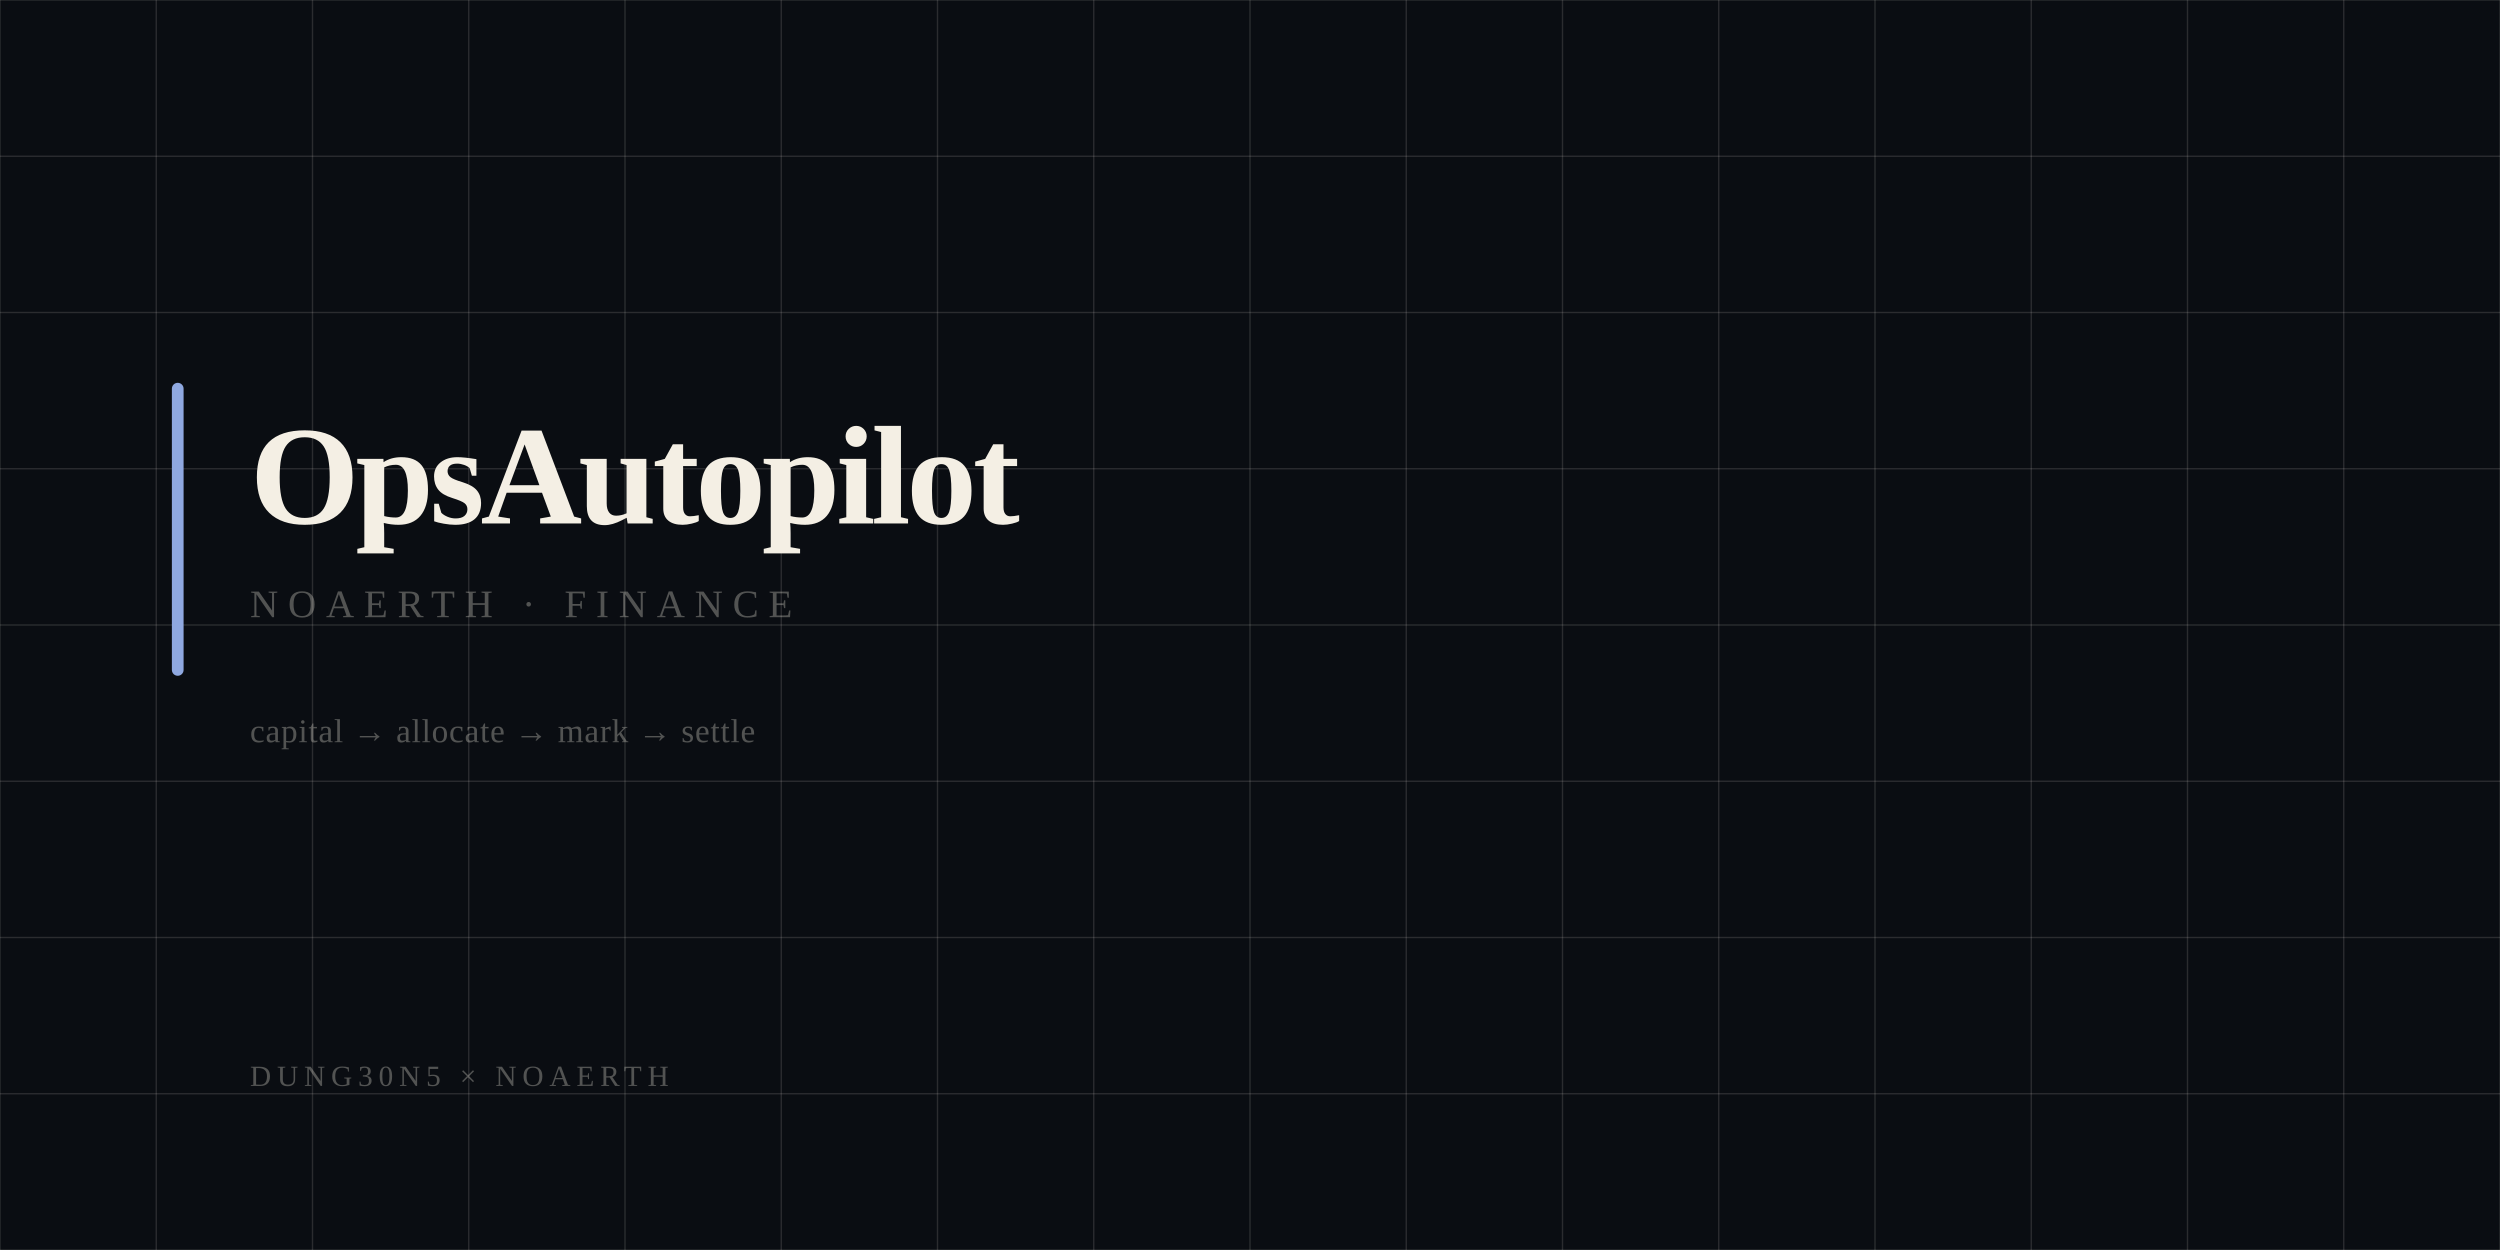
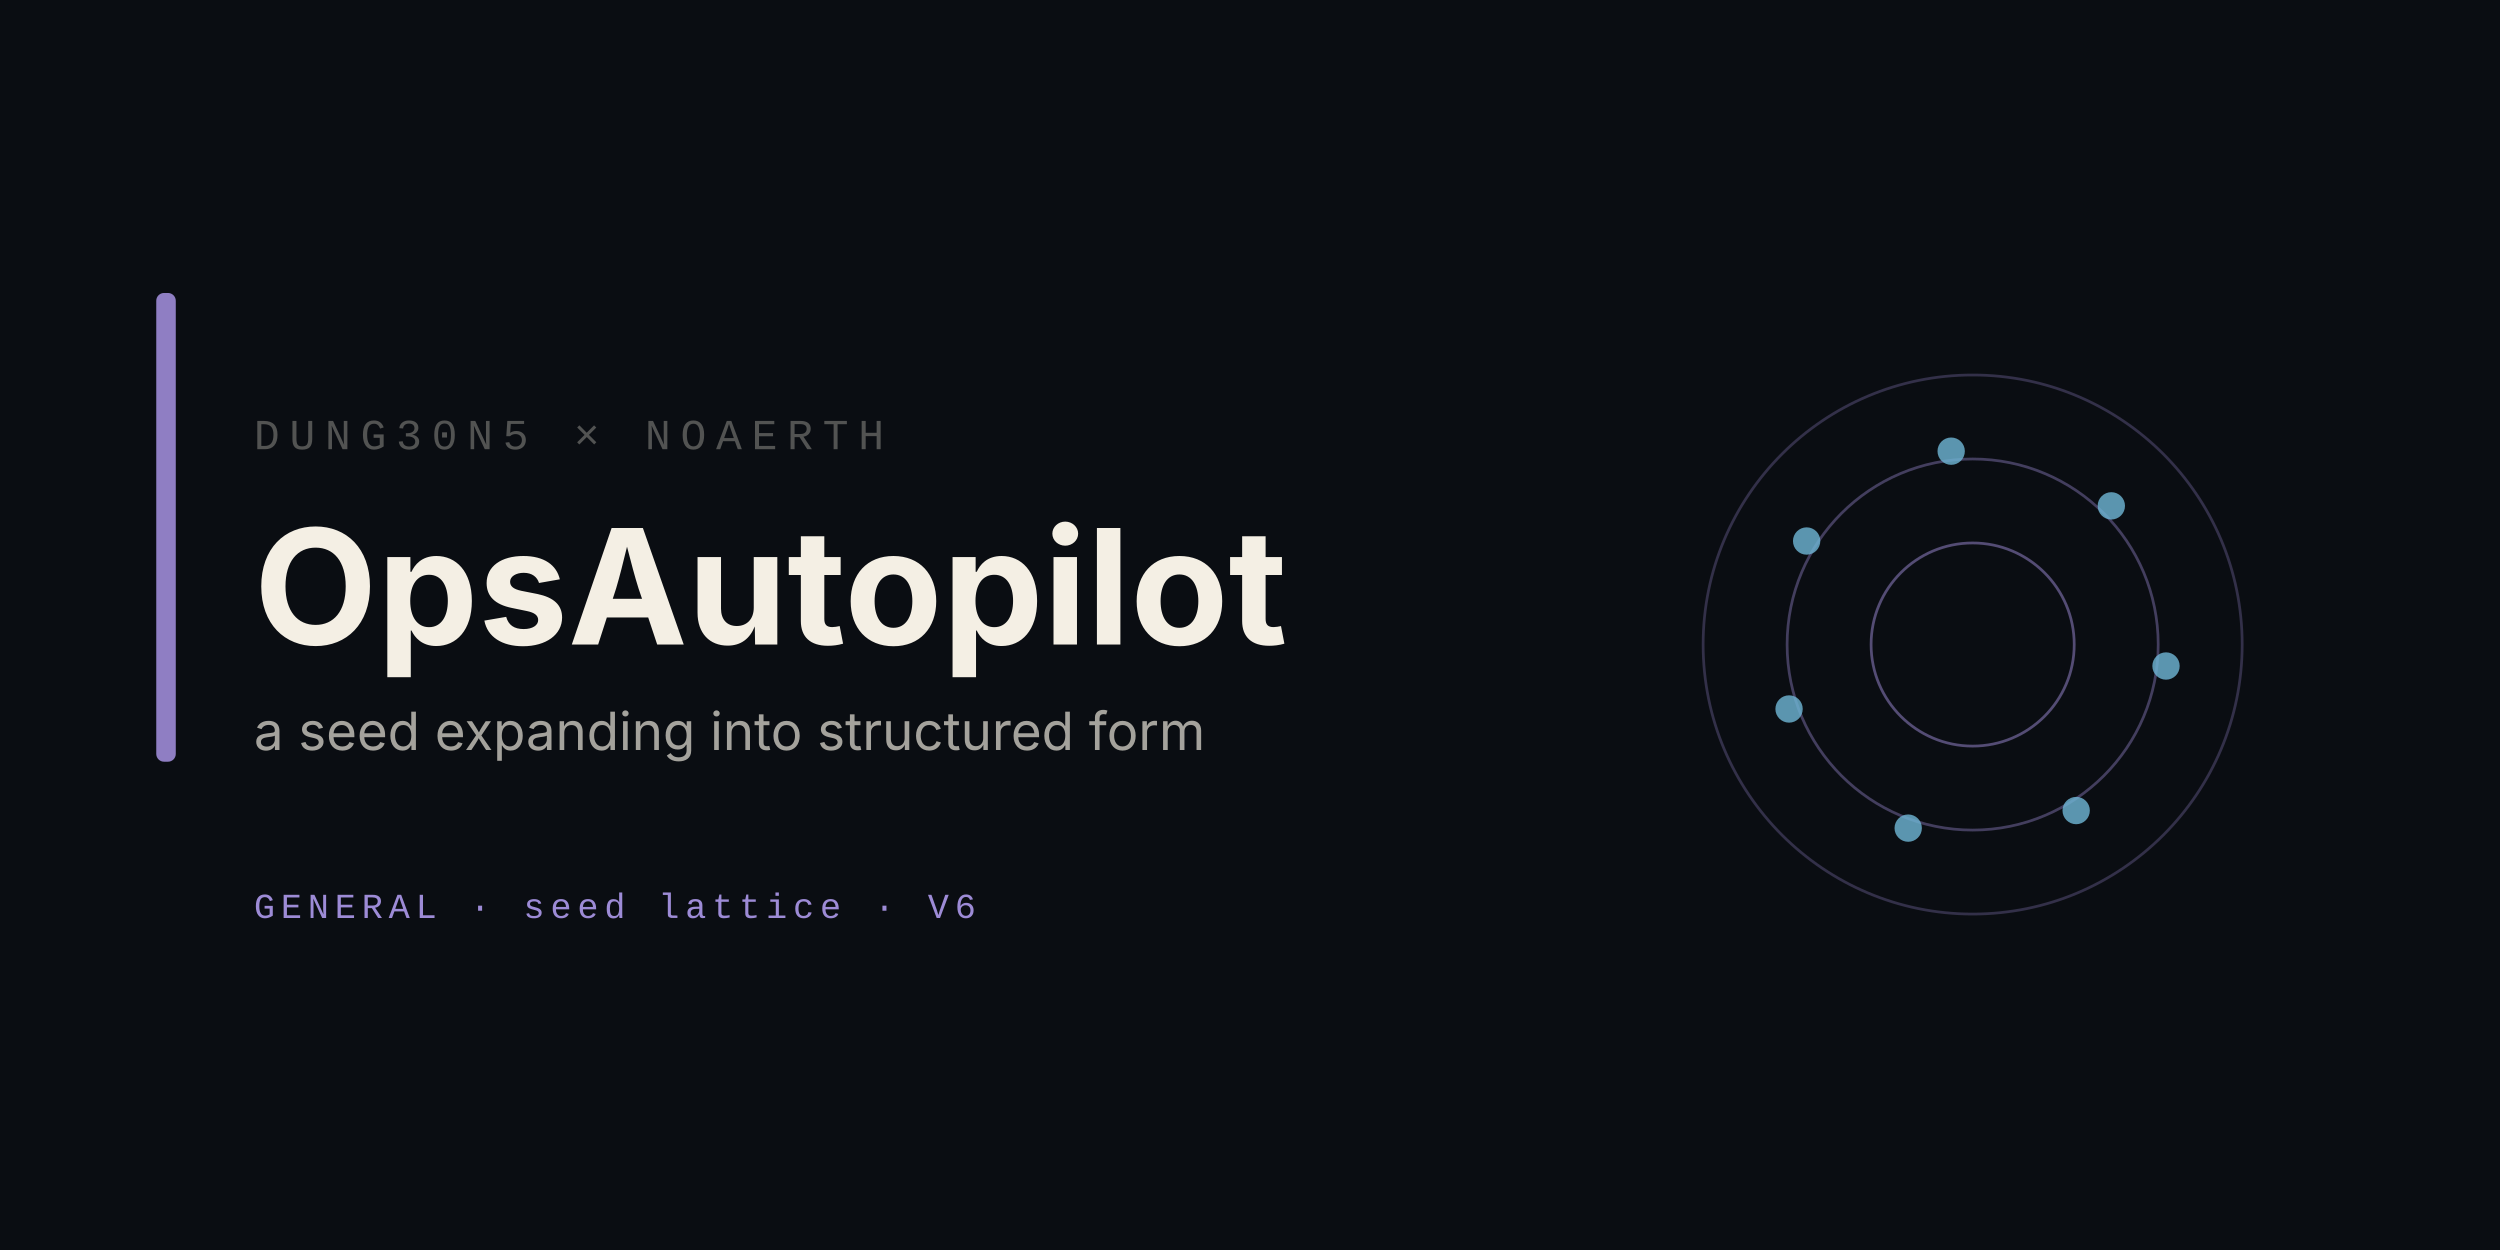
- <svg xmlns="http://www.w3.org/2000/svg" viewBox="0 0 1280 640" width="1280" height="640" role="img" aria-label="OpsAutopilot — NOAERTH project card.">
+ <svg xmlns="http://www.w3.org/2000/svg" viewBox="0 0 1280 640" width="1280" height="640" role="img" aria-label="OpsAutopilot project card">
  <rect width="1280" height="640" fill="#0a0d12" />
-   <line x1="0" y1="0" x2="0" y2="640" stroke="#f4efe424" stroke-width="0.7" />
-   <line x1="80" y1="0" x2="80" y2="640" stroke="#f4efe424" stroke-width="0.7" />
-   <line x1="160" y1="0" x2="160" y2="640" stroke="#f4efe424" stroke-width="0.7" />
-   <line x1="240" y1="0" x2="240" y2="640" stroke="#f4efe424" stroke-width="0.7" />
-   <line x1="320" y1="0" x2="320" y2="640" stroke="#f4efe424" stroke-width="0.7" />
-   <line x1="400" y1="0" x2="400" y2="640" stroke="#f4efe424" stroke-width="0.7" />
-   <line x1="480" y1="0" x2="480" y2="640" stroke="#f4efe424" stroke-width="0.7" />
-   <line x1="560" y1="0" x2="560" y2="640" stroke="#f4efe424" stroke-width="0.7" />
-   <line x1="640" y1="0" x2="640" y2="640" stroke="#f4efe424" stroke-width="0.7" />
-   <line x1="720" y1="0" x2="720" y2="640" stroke="#f4efe424" stroke-width="0.7" />
-   <line x1="800" y1="0" x2="800" y2="640" stroke="#f4efe424" stroke-width="0.7" />
-   <line x1="880" y1="0" x2="880" y2="640" stroke="#f4efe424" stroke-width="0.7" />
-   <line x1="960" y1="0" x2="960" y2="640" stroke="#f4efe424" stroke-width="0.7" />
-   <line x1="1040" y1="0" x2="1040" y2="640" stroke="#f4efe424" stroke-width="0.7" />
-   <line x1="1120" y1="0" x2="1120" y2="640" stroke="#f4efe424" stroke-width="0.7" />
-   <line x1="1200" y1="0" x2="1200" y2="640" stroke="#f4efe424" stroke-width="0.7" />
-   <line x1="1280" y1="0" x2="1280" y2="640" stroke="#f4efe424" stroke-width="0.7" />
-   <line x1="0" y1="0" x2="1280" y2="0" stroke="#f4efe424" stroke-width="0.7" />
-   <line x1="0" y1="80" x2="1280" y2="80" stroke="#f4efe424" stroke-width="0.7" />
-   <line x1="0" y1="160" x2="1280" y2="160" stroke="#f4efe424" stroke-width="0.7" />
-   <line x1="0" y1="240" x2="1280" y2="240" stroke="#f4efe424" stroke-width="0.7" />
-   <line x1="0" y1="320" x2="1280" y2="320" stroke="#f4efe424" stroke-width="0.7" />
-   <line x1="0" y1="400" x2="1280" y2="400" stroke="#f4efe424" stroke-width="0.7" />
-   <line x1="0" y1="480" x2="1280" y2="480" stroke="#f4efe424" stroke-width="0.7" />
-   <line x1="0" y1="560" x2="1280" y2="560" stroke="#f4efe424" stroke-width="0.7" />
-   <line x1="0" y1="640" x2="1280" y2="640" stroke="#f4efe424" stroke-width="0.7" />
-   <rect x="88" y="196" width="6" height="150" rx="3" fill="#8fa8e0" />
-   <text x="128" y="268" fill="#f4efe4" font-size="72" font-weight="680" letter-spacing="-2">OpsAutopilot</text>
-   <text x="128" y="316" fill="#f4efe44f" font-size="20" letter-spacing="5">NOAERTH · FINANCE</text>
-   <text x="128" y="380" fill="#f4efe44f" font-size="17" letter-spacing="0.4">capital → allocate → mark → settle</text>
-   <text x="128" y="556" fill="#f4efe44f" font-size="15" letter-spacing="3">DUNG30N5 × NOAERTH</text>
+   <circle cx="1010" cy="330" r="52" fill="none" stroke="#9d8bd6" stroke-width="1.4" opacity="0.50" />
+   <circle cx="1010" cy="330" r="95" fill="none" stroke="#9d8bd6" stroke-width="1.4" opacity="0.39" />
+   <circle cx="1010" cy="330" r="138" fill="none" stroke="#9d8bd6" stroke-width="1.4" opacity="0.28" />
+   <circle cx="1109" cy="341" r="7" fill="#6fb7d6" opacity="0.8" />
+   <circle cx="1063" cy="415" r="7" fill="#6fb7d6" opacity="0.8" />
+   <circle cx="977" cy="424" r="7" fill="#6fb7d6" opacity="0.8" />
+   <circle cx="916" cy="363" r="7" fill="#6fb7d6" opacity="0.8" />
+   <circle cx="925" cy="277" r="7" fill="#6fb7d6" opacity="0.8" />
+   <circle cx="999" cy="231" r="7" fill="#6fb7d6" opacity="0.8" />
+   <circle cx="1081" cy="259" r="7" fill="#6fb7d6" opacity="0.8" />
+   <rect x="80" y="150" width="10" height="240" rx="4" fill="#9d8bd6" opacity="0.9" />
+   <text x="130" y="230" font-family="ui-monospace, SFMono-Regular, Menlo, Monaco, Consolas, 'Liberation Mono', monospace" font-size="22" letter-spacing="5" fill="#f4efe44f">DUNG30N5 × NOAERTH</text>
+   <text x="130" y="330" font-family="-apple-system, BlinkMacSystemFont, 'Segoe UI', Inter, Helvetica, Arial, sans-serif" font-size="82" font-weight="700" fill="#f4efe4">OpsAutopilot</text>
+   <text x="130" y="384" font-family="-apple-system, BlinkMacSystemFont, 'Segoe UI', Inter, Helvetica, Arial, sans-serif" font-size="27" fill="#f4efe4a8">a seed expanding into structured form</text>
+   <text x="130" y="470" font-family="ui-monospace, SFMono-Regular, Menlo, Monaco, Consolas, 'Liberation Mono', monospace" font-size="18" fill="#9d8bd6" letter-spacing="3">GENERAL · seed lattice · V6</text>
</svg>
